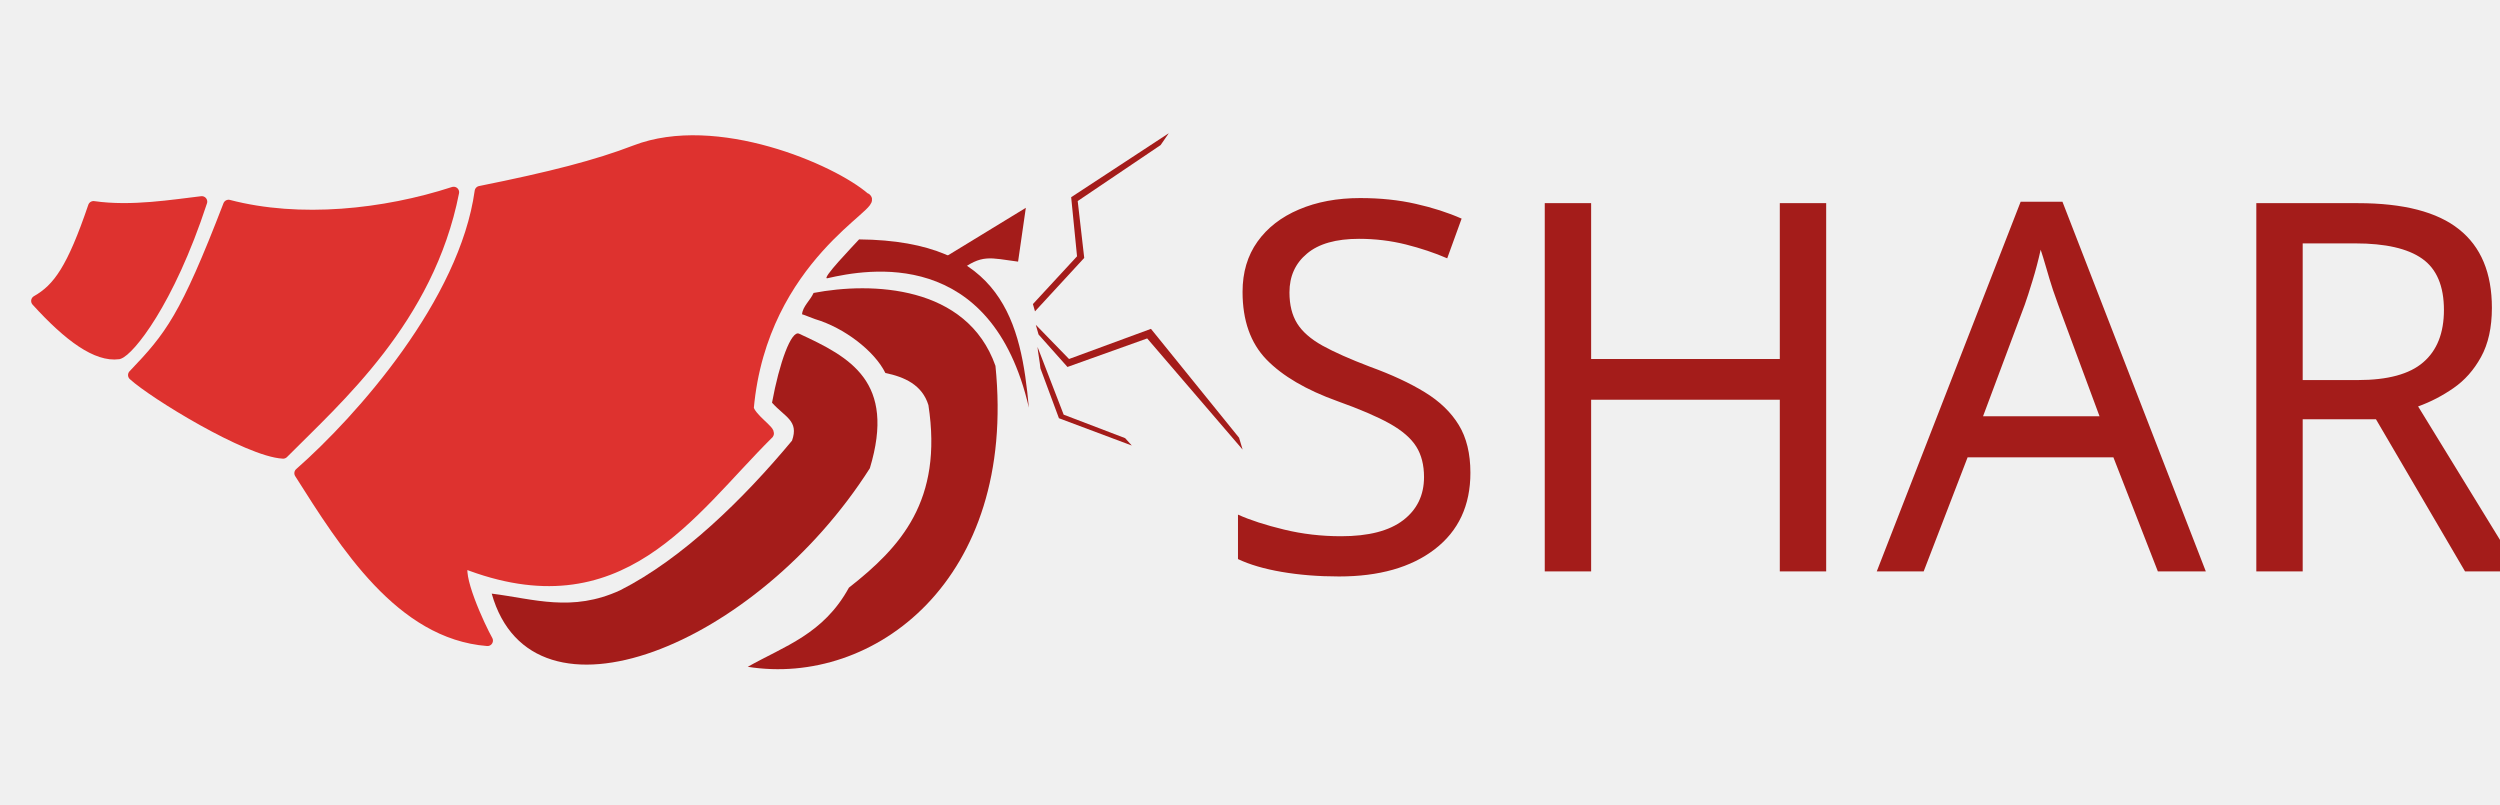
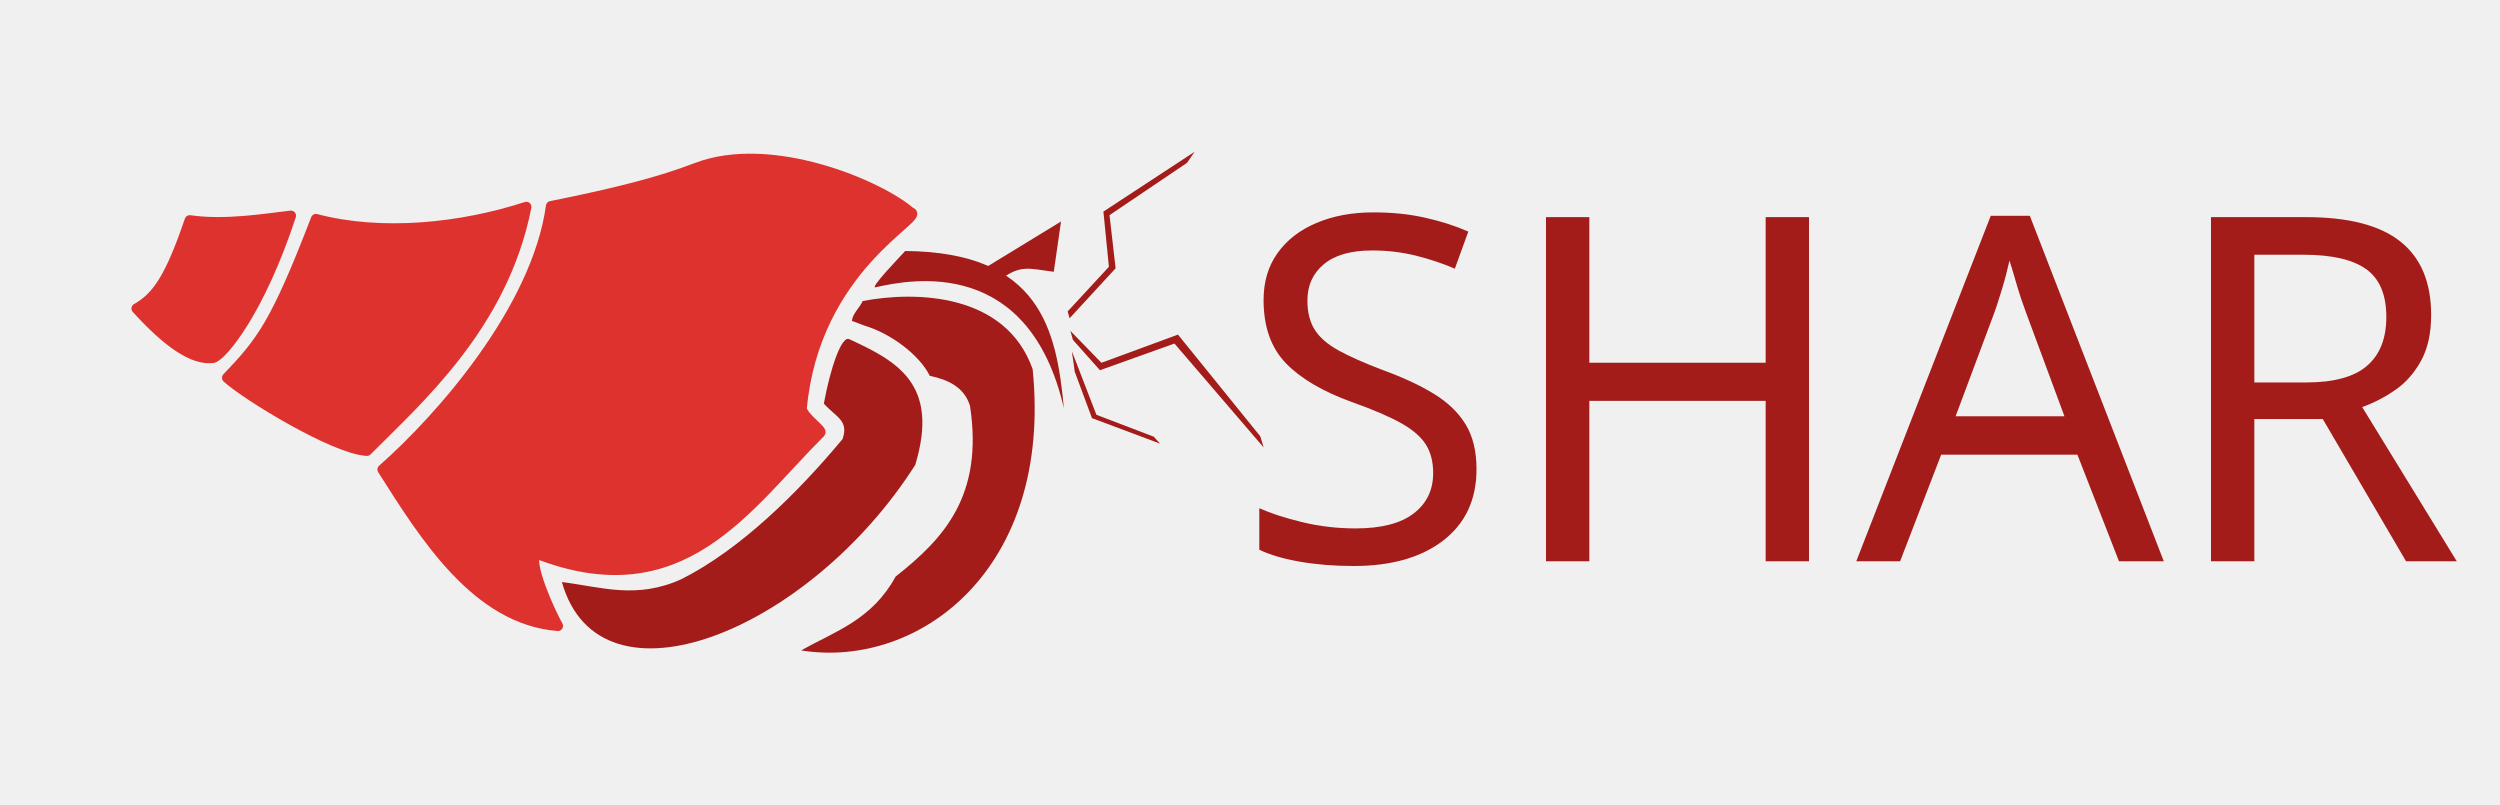
<svg xmlns="http://www.w3.org/2000/svg" width="840.416" height="270.426" viewBox="0 0 222.36 71.55" version="1.1" id="svg4551" xml:space="preserve">
  <defs id="defs4545" />
  <g id="layer1" transform="translate(-13.2753,-11.22702)">
    <g aria-label="S.H.  .R" style="font-style:normal;font-weight:normal;font-size:6.097px;line-height:1.25;font-family:sans-serif;letter-spacing:0px;word-spacing:0px;fill:#ffffff;fill-opacity:1;stroke:#343941;stroke-width:0.576;stroke-miterlimit:4;stroke-dasharray:none;stroke-opacity:1" id="text5935" />
-     <g id="g6192" transform="matrix(-1,0,0,1,250.8981,-0.7441003)">
-       <g id="g562">
-         <path style="fill:#de322f;fill-opacity:1;stroke:#de322f;stroke-width:0.974;stroke-linecap:butt;stroke-linejoin:round;stroke-miterlimit:4;stroke-dasharray:none;stroke-dashoffset:6.667;stroke-opacity:1;paint-order:normal" d="m 217.292,30.224 c 3.85,10.007 5.194,11.698 8.456,15.107 -1.79,1.641 -10.16,6.774 -13.306,6.949 -4.766,-4.807 -12.947,-11.896 -15.169,-23.212 6.169,2.005 13.7,2.813 20.02,1.156 z" id="path2835" />
-         <path style="fill:#de322f;fill-opacity:1;stroke:#de322f;stroke-width:0.974;stroke-linecap:butt;stroke-linejoin:round;stroke-miterlimit:4;stroke-dasharray:none;stroke-dashoffset:6.667;stroke-opacity:1;paint-order:normal" d="m 229.307,30.342 c 1.887,5.55 3.137,7.305 5.058,8.396 -2.917,3.213 -5.37,4.954 -7.284,4.699 -0.908,-0.268 -4.445,-4.497 -7.405,-13.531 2.489,0.285 6.239,0.927 9.63,0.436 z" id="path2837" />
-         <path style="fill:#de322f;fill-opacity:1;stroke:#de322f;stroke-width:0.974;stroke-linecap:butt;stroke-linejoin:round;stroke-miterlimit:4;stroke-dasharray:none;stroke-dashoffset:6.667;stroke-opacity:1;paint-order:normal" d="m 194.92,28.997 c 1.365,9.866 10.591,20.277 16.036,25.062 -4.045,6.393 -8.984,14.276 -16.691,14.887 0.652,-1.147 2.934,-6.03 2.088,-6.907 -13.933,5.475 -20.041,-4.515 -27.037,-11.464 -0.359,-0.181 1.572,-1.392 1.749,-2.295 -1.22,-13.541 -11.963,-18.341 -10.357,-18.697 2.925,-2.546 13.243,-6.978 20.397,-4.222 3.428,1.32 7.505,2.367 13.814,3.636 z" id="path2839" />
-         <path id="rect2933" style="fill:#a41c1a;fill-opacity:1;stroke:none;stroke-width:0.598;stroke-opacity:1;paint-order:stroke fill markers" d="m 146.382,30.455 7.2,4.396 -1.218,1.291 c -2.087,-1.611 -2.775,-1.224 -5.293,-0.9 z" />
-         <path style="fill:#a41c1a;fill-opacity:1;stroke:none;stroke-width:1.061;stroke-linecap:butt;stroke-linejoin:round;stroke-miterlimit:4;stroke-dasharray:none;stroke-dashoffset:6.667;stroke-opacity:1;paint-order:stroke fill markers" d="m 160.255,53.619 c -2.335,-7.721 1.759,-9.878 6.295,-11.969 0.696,-0.321 1.751,2.58 2.406,6.138 -1.151,1.289 -2.408,1.599 -1.778,3.377 4.317,5.188 9.743,10.5 15.29,13.31 4.286,1.974 7.671,0.764 11.42,0.295 -3.612,12.789 -23.564,4.677 -33.633,-11.151 z" id="path4575" />
-         <path style="fill:#a41c1a;fill-opacity:1;stroke:none;stroke-width:1.061;stroke-linecap:butt;stroke-linejoin:round;stroke-miterlimit:4;stroke-dasharray:none;stroke-dashoffset:6.667;stroke-opacity:1;paint-order:stroke fill markers" d="m 149.083,44.511 c 2.54,-7.197 11.031,-7.469 16.176,-6.485 0.301,0.672 0.97,1.198 1.027,1.897 -0.18,0.04 -0.98,0.378 -1.162,0.432 -2.583,0.763 -5.29,2.834 -6.25,4.791 -1.692,0.35 -3.276,1.053 -3.828,2.856 -1.298,8.501 2.449,12.613 7.071,16.238 2.267,4.139 5.707,5.182 8.998,7.039 -11.171,1.785 -23.958,-7.683 -22.032,-26.769 z" id="path5447" />
-         <path style="fill:#a41c1a;fill-opacity:1;stroke:none;stroke-width:1.061;stroke-linecap:butt;stroke-linejoin:round;stroke-miterlimit:4;stroke-dasharray:none;stroke-dashoffset:6.667;stroke-opacity:1;paint-order:stroke fill markers" d="m 146.111,48.227 c 3.317,-14.373 14.406,-12.317 17.916,-11.508 0.634,0.146 -2.326,-2.918 -2.814,-3.455 -12.838,0.106 -14.407,7.474 -15.102,14.962 z" id="path5449" />
-         <path id="rect5824" style="fill:#a41c1a;fill-opacity:1;stroke:none;stroke-width:0.598;stroke-opacity:1;paint-order:stroke fill markers" d="m 127.099,51.96 8.488,-9.888 7.092,2.538 2.571,-2.887 0.244,-0.861 -2.955,3.04 -7.287,-2.682 -7.837,9.686 z" />
-         <g id="g5874" style="fill:#a41c1a;fill-opacity:1;stroke:none;stroke-opacity:1;paint-order:stroke fill markers" transform="matrix(-0.8807821,-0.4735218,-0.4735218,0.8807821,168.3578,139.9904)">
-           <path id="path5871" style="fill:#a41c1a;fill-opacity:1;stroke:none;stroke-width:0.598;stroke-opacity:1;paint-order:stroke fill markers" d="m 84.424,-85.308 -8.851,0.891 -1.884,4.73 -6.108,2.114 0.144,-0.659 5.468,-1.883 2.029,-4.877 10.343,-0.902 z" />
-           <path id="path405" style="fill:#a41c1a;fill-opacity:1;stroke:none;stroke-width:0.598;stroke-opacity:1;paint-order:stroke fill markers" d="m 65.605,-72.876 -0.65,4.683 4.558,5.209 -0.211,-0.861 -3.825,-4.428 0.804,-6.406 c -0.12,0.233 -0.505,1.422 -0.676,1.802 z" />
+     <g id="g272" transform="matrix(0.9345507,0,0,0.9345507,9.971891,3.159961)">
+       <g id="g6192" transform="matrix(-1,0,0,1,250.8981,-0.7441003)">
+         <g id="g562">
+           <path style="fill:#de322f;fill-opacity:1;stroke:#de322f;stroke-width:0.974;stroke-linecap:butt;stroke-linejoin:round;stroke-miterlimit:4;stroke-dasharray:none;stroke-dashoffset:6.667;stroke-opacity:1;paint-order:normal" d="m 217.292,30.224 c 3.85,10.007 5.194,11.698 8.456,15.107 -1.79,1.641 -10.16,6.774 -13.306,6.949 -4.766,-4.807 -12.947,-11.896 -15.169,-23.212 6.169,2.005 13.7,2.813 20.02,1.156 z" id="path2835" />
+           <path style="fill:#de322f;fill-opacity:1;stroke:#de322f;stroke-width:0.974;stroke-linecap:butt;stroke-linejoin:round;stroke-miterlimit:4;stroke-dasharray:none;stroke-dashoffset:6.667;stroke-opacity:1;paint-order:normal" d="m 229.307,30.342 c 1.887,5.55 3.137,7.305 5.058,8.396 -2.917,3.213 -5.37,4.954 -7.284,4.699 -0.908,-0.268 -4.445,-4.497 -7.405,-13.531 2.489,0.285 6.239,0.927 9.63,0.436 z" id="path2837" />
+           <path style="fill:#de322f;fill-opacity:1;stroke:#de322f;stroke-width:0.974;stroke-linecap:butt;stroke-linejoin:round;stroke-miterlimit:4;stroke-dasharray:none;stroke-dashoffset:6.667;stroke-opacity:1;paint-order:normal" d="m 194.92,28.997 c 1.365,9.866 10.591,20.277 16.036,25.062 -4.045,6.393 -8.984,14.276 -16.691,14.887 0.652,-1.147 2.934,-6.03 2.088,-6.907 -13.933,5.475 -20.041,-4.515 -27.037,-11.464 -0.359,-0.181 1.572,-1.392 1.749,-2.295 -1.22,-13.541 -11.963,-18.341 -10.357,-18.697 2.925,-2.546 13.243,-6.978 20.397,-4.222 3.428,1.32 7.505,2.367 13.814,3.636 z" id="path2839" />
+           <path id="rect2933" style="fill:#a41c1a;fill-opacity:1;stroke:none;stroke-width:0.598;stroke-opacity:1;paint-order:stroke fill markers" d="m 146.382,30.455 7.2,4.396 -1.218,1.291 c -2.087,-1.611 -2.775,-1.224 -5.293,-0.9 z" />
+           <path style="fill:#a41c1a;fill-opacity:1;stroke:none;stroke-width:1.061;stroke-linecap:butt;stroke-linejoin:round;stroke-miterlimit:4;stroke-dasharray:none;stroke-dashoffset:6.667;stroke-opacity:1;paint-order:stroke fill markers" d="m 160.255,53.619 c -2.335,-7.721 1.759,-9.878 6.295,-11.969 0.696,-0.321 1.751,2.58 2.406,6.138 -1.151,1.289 -2.408,1.599 -1.778,3.377 4.317,5.188 9.743,10.5 15.29,13.31 4.286,1.974 7.671,0.764 11.42,0.295 -3.612,12.789 -23.564,4.677 -33.633,-11.151 z" id="path4575" />
+           <path style="fill:#a41c1a;fill-opacity:1;stroke:none;stroke-width:1.061;stroke-linecap:butt;stroke-linejoin:round;stroke-miterlimit:4;stroke-dasharray:none;stroke-dashoffset:6.667;stroke-opacity:1;paint-order:stroke fill markers" d="m 149.083,44.511 c 2.54,-7.197 11.031,-7.469 16.176,-6.485 0.301,0.672 0.97,1.198 1.027,1.897 -0.18,0.04 -0.98,0.378 -1.162,0.432 -2.583,0.763 -5.29,2.834 -6.25,4.791 -1.692,0.35 -3.276,1.053 -3.828,2.856 -1.298,8.501 2.449,12.613 7.071,16.238 2.267,4.139 5.707,5.182 8.998,7.039 -11.171,1.785 -23.958,-7.683 -22.032,-26.769 z" id="path5447" />
+           <path style="fill:#a41c1a;fill-opacity:1;stroke:none;stroke-width:1.061;stroke-linecap:butt;stroke-linejoin:round;stroke-miterlimit:4;stroke-dasharray:none;stroke-dashoffset:6.667;stroke-opacity:1;paint-order:stroke fill markers" d="m 146.111,48.227 c 3.317,-14.373 14.406,-12.317 17.916,-11.508 0.634,0.146 -2.326,-2.918 -2.814,-3.455 -12.838,0.106 -14.407,7.474 -15.102,14.962 z" id="path5449" />
+           <path id="rect5824" style="fill:#a41c1a;fill-opacity:1;stroke:none;stroke-width:0.598;stroke-opacity:1;paint-order:stroke fill markers" d="m 127.099,51.96 8.488,-9.888 7.092,2.538 2.571,-2.887 0.244,-0.861 -2.955,3.04 -7.287,-2.682 -7.837,9.686 z" />
+           <g id="g5874" style="fill:#a41c1a;fill-opacity:1;stroke:none;stroke-opacity:1;paint-order:stroke fill markers" transform="matrix(-0.8807821,-0.4735218,-0.4735218,0.8807821,168.3578,139.9904)">
+             <path id="path5871" style="fill:#a41c1a;fill-opacity:1;stroke:none;stroke-width:0.598;stroke-opacity:1;paint-order:stroke fill markers" d="m 84.424,-85.308 -8.851,0.891 -1.884,4.73 -6.108,2.114 0.144,-0.659 5.468,-1.883 2.029,-4.877 10.343,-0.902 z" />
+             <path id="path405" style="fill:#a41c1a;fill-opacity:1;stroke:none;stroke-width:0.598;stroke-opacity:1;paint-order:stroke fill markers" d="m 65.605,-72.876 -0.65,4.683 4.558,5.209 -0.211,-0.861 -3.825,-4.428 0.804,-6.406 c -0.12,0.233 -0.505,1.422 -0.676,1.802 z" />
+           </g>
        </g>
      </g>
+       <text xml:space="preserve" style="font-size:45.861px;font-family:'SauceCodePro Nerd Font';-inkscape-font-specification:'SauceCodePro Nerd Font';fill:#a41c1a;fill-opacity:1;stroke:none;stroke-width:0.598;stroke-opacity:1;paint-order:stroke fill markers" x="121.044" y="62.045" id="text5976">
+         <tspan id="tspan5974" style="font-size:45.861px;fill:#a41c1a;fill-opacity:1;stroke:none;stroke-width:0.598" x="121.044" y="62.045">SHAR</tspan>
+       </text>
    </g>
-     <text xml:space="preserve" style="font-size:45.861px;font-family:'SauceCodePro Nerd Font';-inkscape-font-specification:'SauceCodePro Nerd Font';fill:#a41c1a;fill-opacity:1;stroke:none;stroke-width:0.598;stroke-opacity:1;paint-order:stroke fill markers" x="121.044" y="62.045" id="text5976">
-       <tspan id="tspan5974" style="font-size:45.861px;fill:#a41c1a;fill-opacity:1;stroke:none;stroke-width:0.598" x="121.044" y="62.045">SHAR</tspan>
-     </text>
  </g>
</svg>
